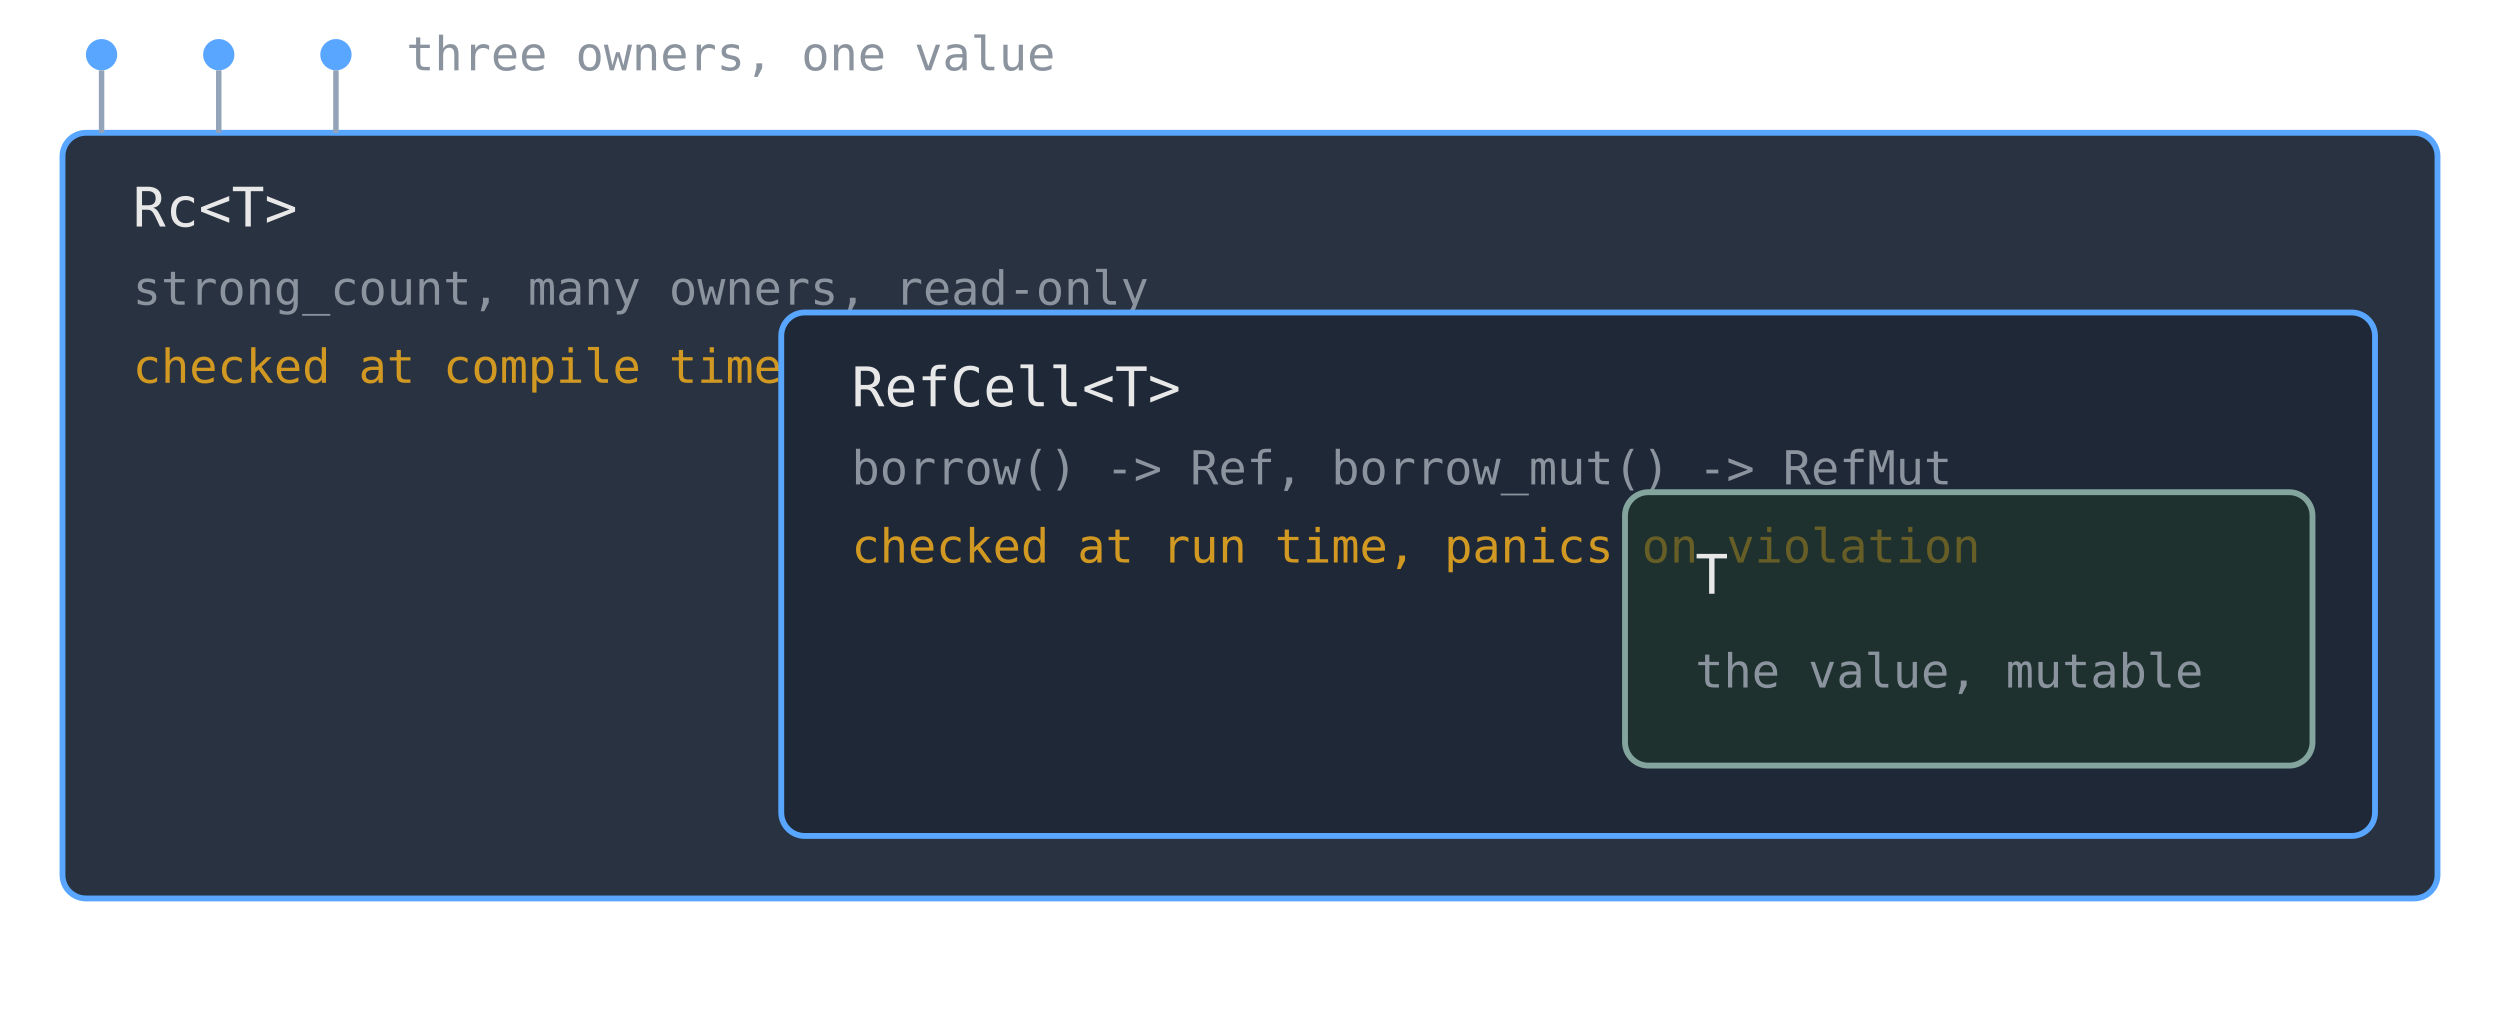
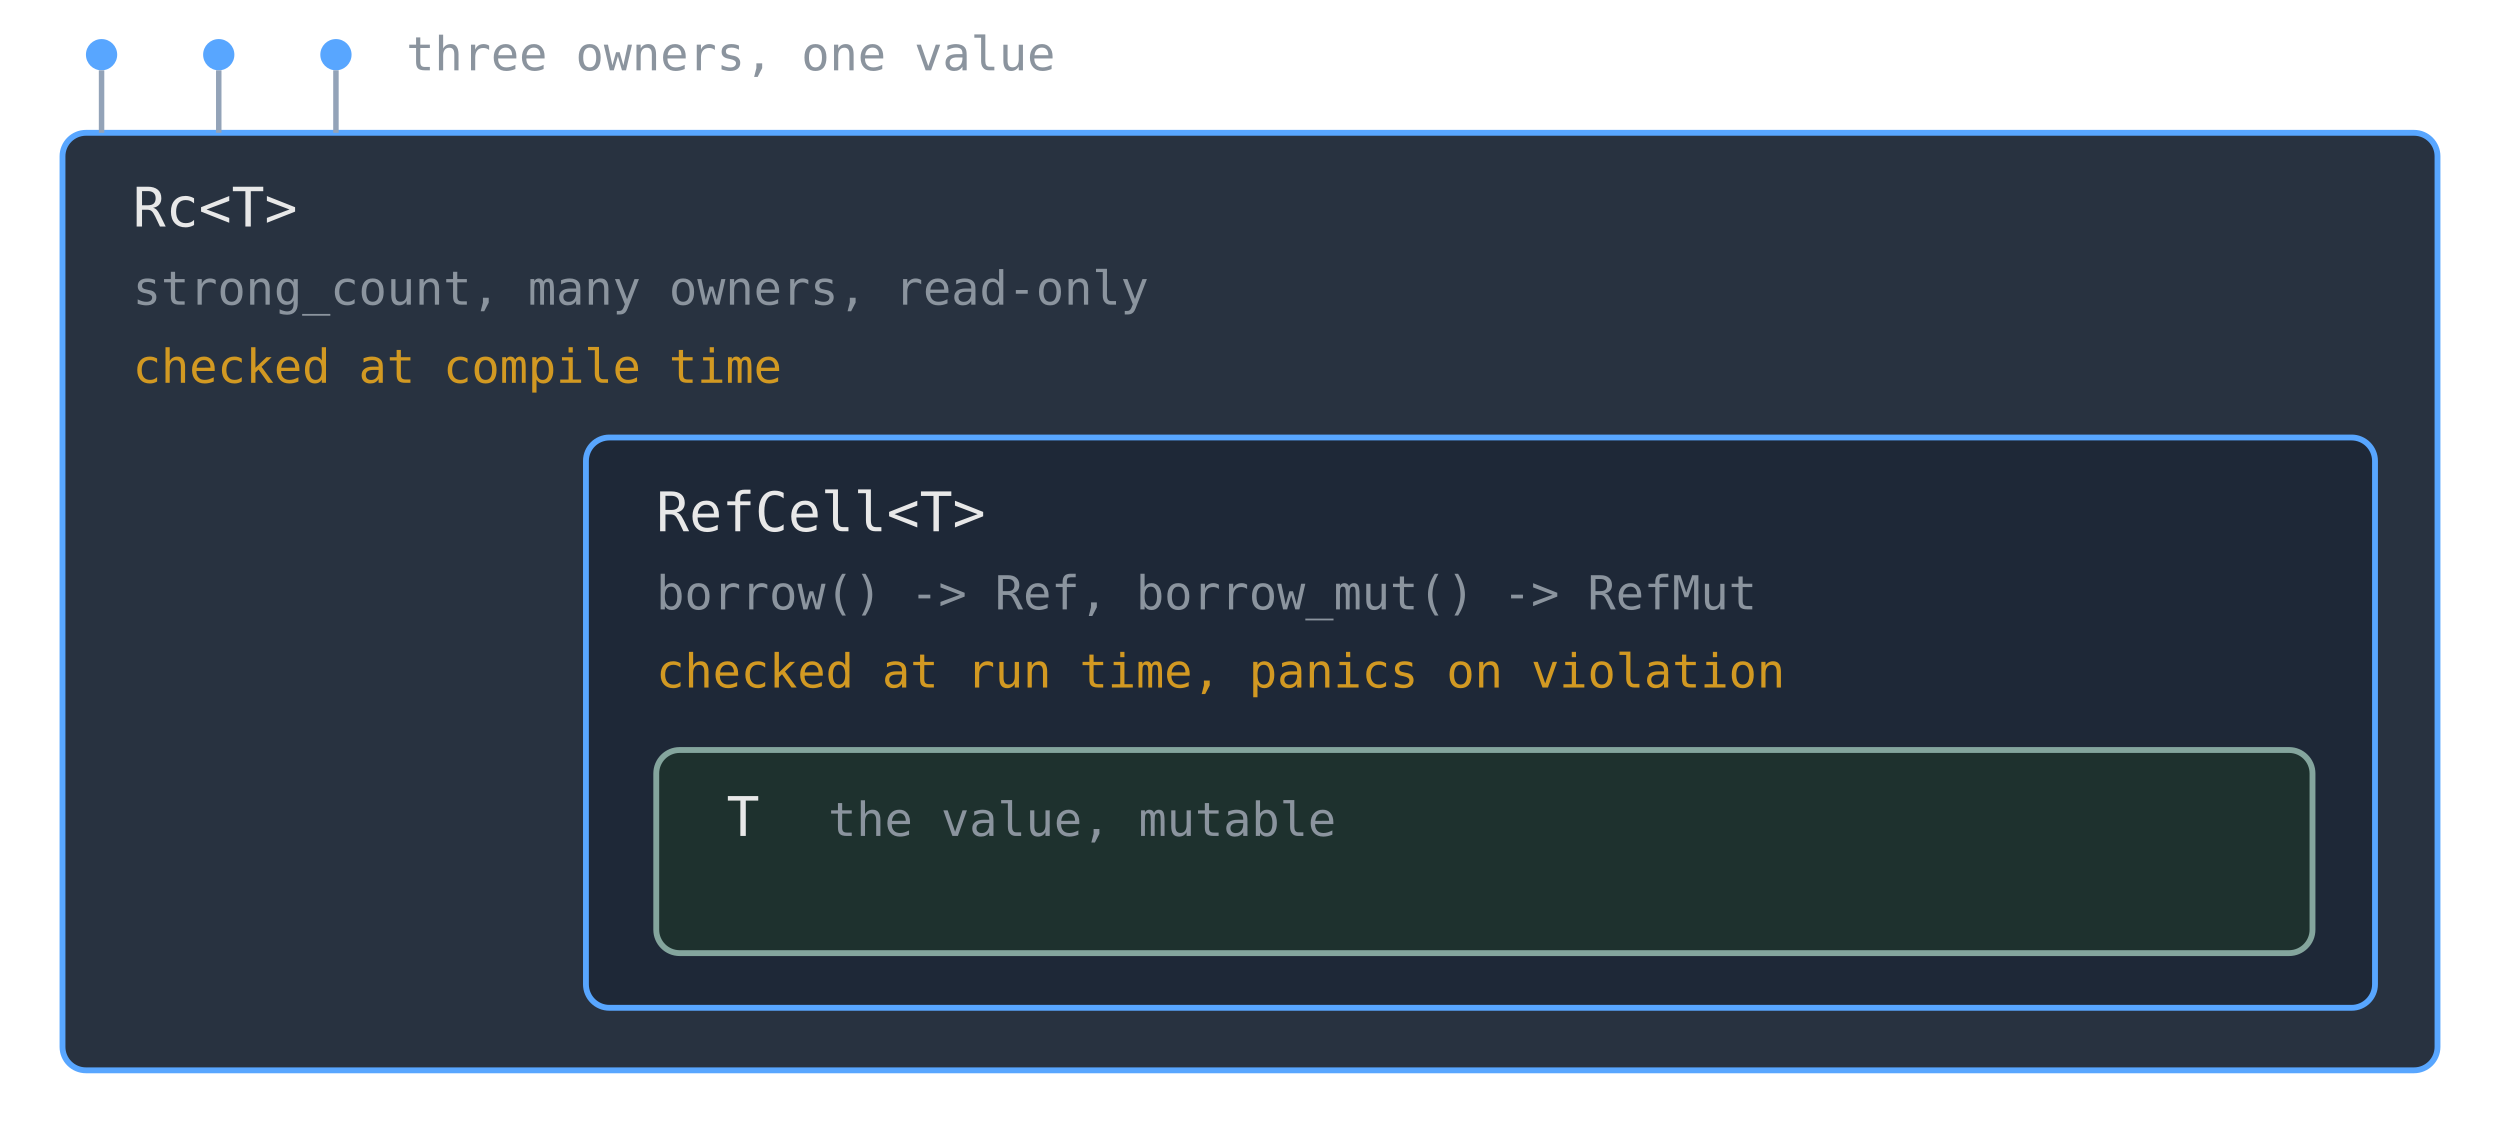
- <svg xmlns="http://www.w3.org/2000/svg" viewBox="0 0 640 260" fill="none" role="img" aria-label="Rc of RefCell of T shown as three nested layers: the outer Rc holds the strong count and permits many owners with read-only access, the inner RefCell holds a runtime borrow count and hands out Ref or RefMut, and the innermost layer is the value T.">
+ <svg xmlns="http://www.w3.org/2000/svg" viewBox="0 0 640 290" fill="none" role="img" aria-label="Rc of RefCell of T shown as three nested layers: the outer Rc holds the strong count and permits many owners with read-only access, the inner RefCell holds a runtime borrow count and hands out Ref or RefMut, and the innermost layer is the value T.">
  <style>
    text { font-family: 'IBM Plex Mono', 'SF Mono', 'Fira Code', 'Consolas', monospace; }
    .box      { fill: rgba(30,40,55,0.95); stroke: #58a6ff; stroke-width: 1.5; }
    .box-final{ fill: rgba(30,55,40,0.6);  stroke: #84a59d; stroke-width: 1.5; }
    .edge     { stroke: #93a3b8; stroke-width: 1.4; }
    .node     { fill: #58a6ff; }
-     .t        { fill: #e8e8e8; font-size: 13px; }
    .ttl      { fill: #e8e8e8; font-size: 14px; }
    .anno     { fill: #d29922; font-size: 12px; }
    .desc     { fill: #8b949e; font-size: 12px; }
  </style>
-   <rect class="box" x="16" y="34" width="608" height="196" rx="6" />
+   <rect class="box" x="16" y="34" width="608" height="240" rx="6" />
  <text class="ttl" x="34" y="58">Rc&lt;T&gt;</text>
  <text class="desc" x="34" y="78">strong_count, many owners, read-only</text>
  <text class="anno" x="34" y="98">checked at compile time</text>
-   <rect class="box" x="200" y="80" width="408" height="134" rx="6" />
-   <text class="ttl" x="218" y="104">RefCell&lt;T&gt;</text>
-   <text class="desc" x="218" y="124">borrow() -&gt; Ref, borrow_mut() -&gt; RefMut</text>
-   <text class="anno" x="218" y="144">checked at run time, panics on violation</text>
-   <rect class="box-final" x="416" y="126" width="176" height="70" rx="6" />
-   <text class="ttl" x="434" y="152">T</text>
-   <text class="desc" x="434" y="176">the value, mutable</text>
+   <rect class="box" x="150" y="112" width="458" height="146" rx="6" />
+   <text class="ttl" x="168" y="136">RefCell&lt;T&gt;</text>
+   <text class="desc" x="168" y="156">borrow() -&gt; Ref, borrow_mut() -&gt; RefMut</text>
+   <text class="anno" x="168" y="176">checked at run time, panics on violation</text>
+   <rect class="box-final" x="168" y="192" width="424" height="52" rx="6" />
+   <text class="ttl" x="186" y="214">T</text>
+   <text class="desc" x="212" y="214">the value, mutable</text>
  <circle class="node" cx="26" cy="14" r="4" />
  <circle class="node" cx="56" cy="14" r="4" />
  <circle class="node" cx="86" cy="14" r="4" />
  <path class="edge" d="M26 18 L26 34 M56 18 L56 34 M86 18 L86 34" />
  <text class="desc" x="104" y="18">three owners, one value</text>
</svg>
